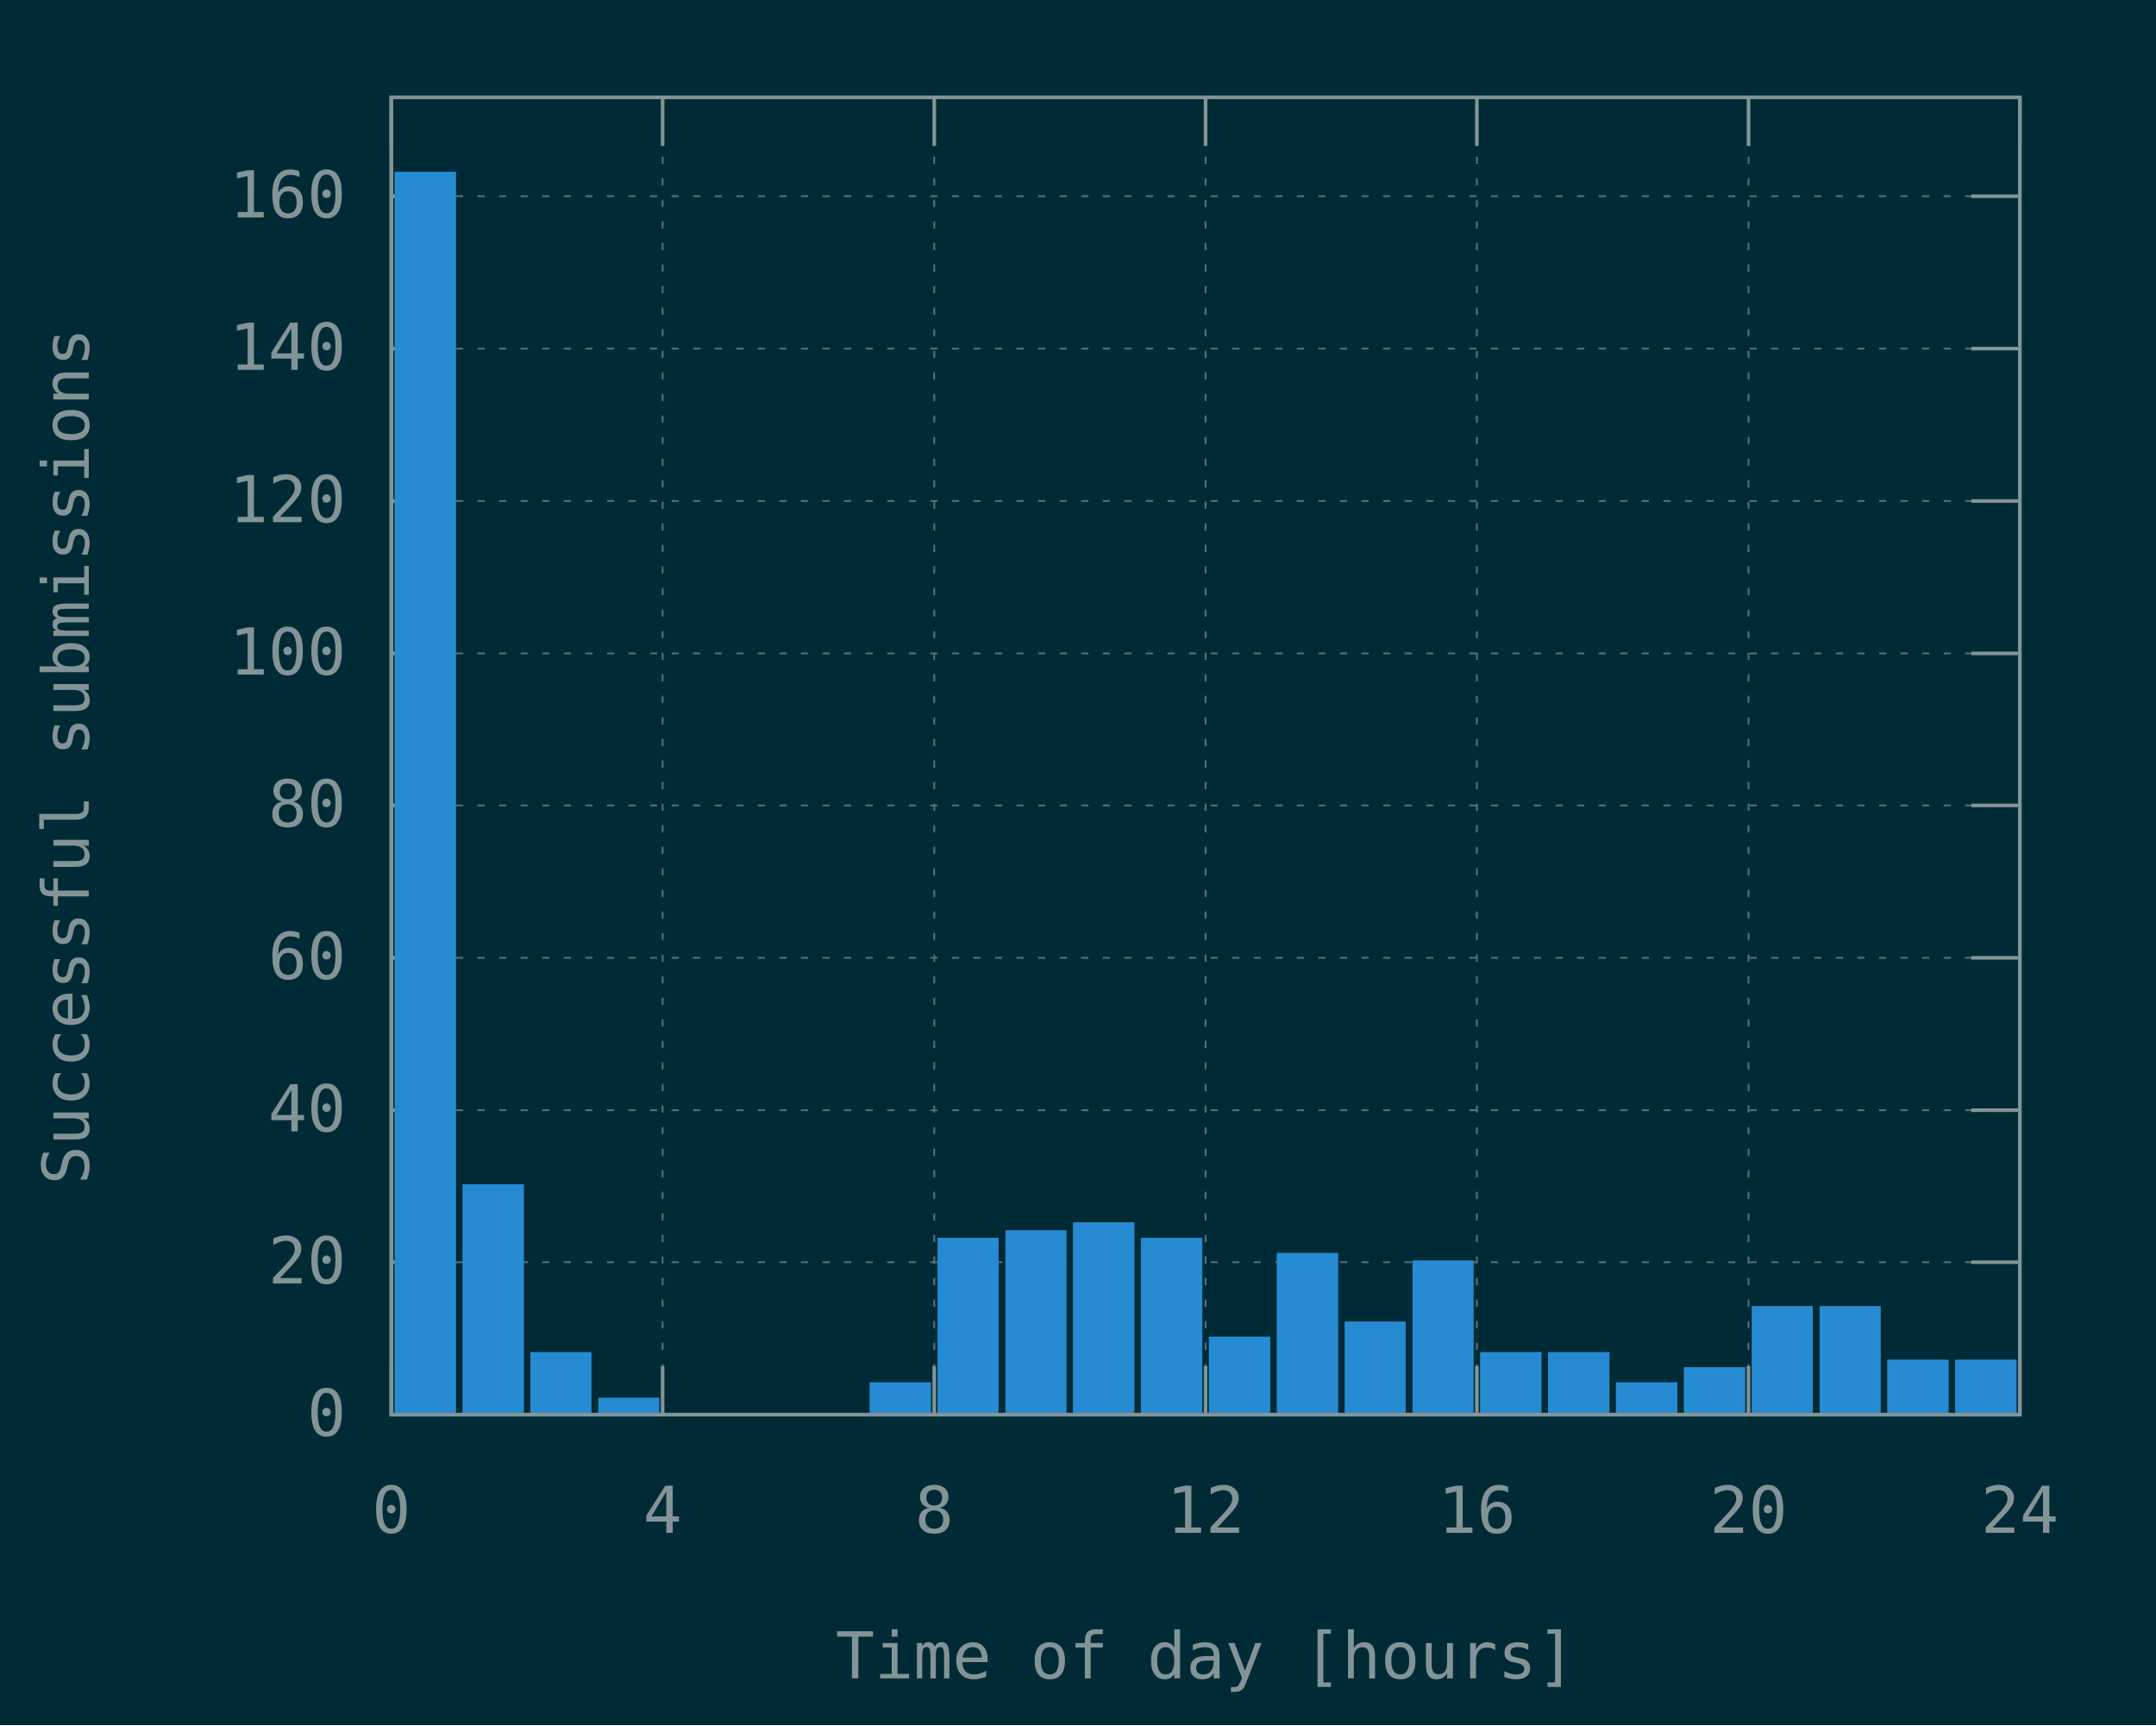
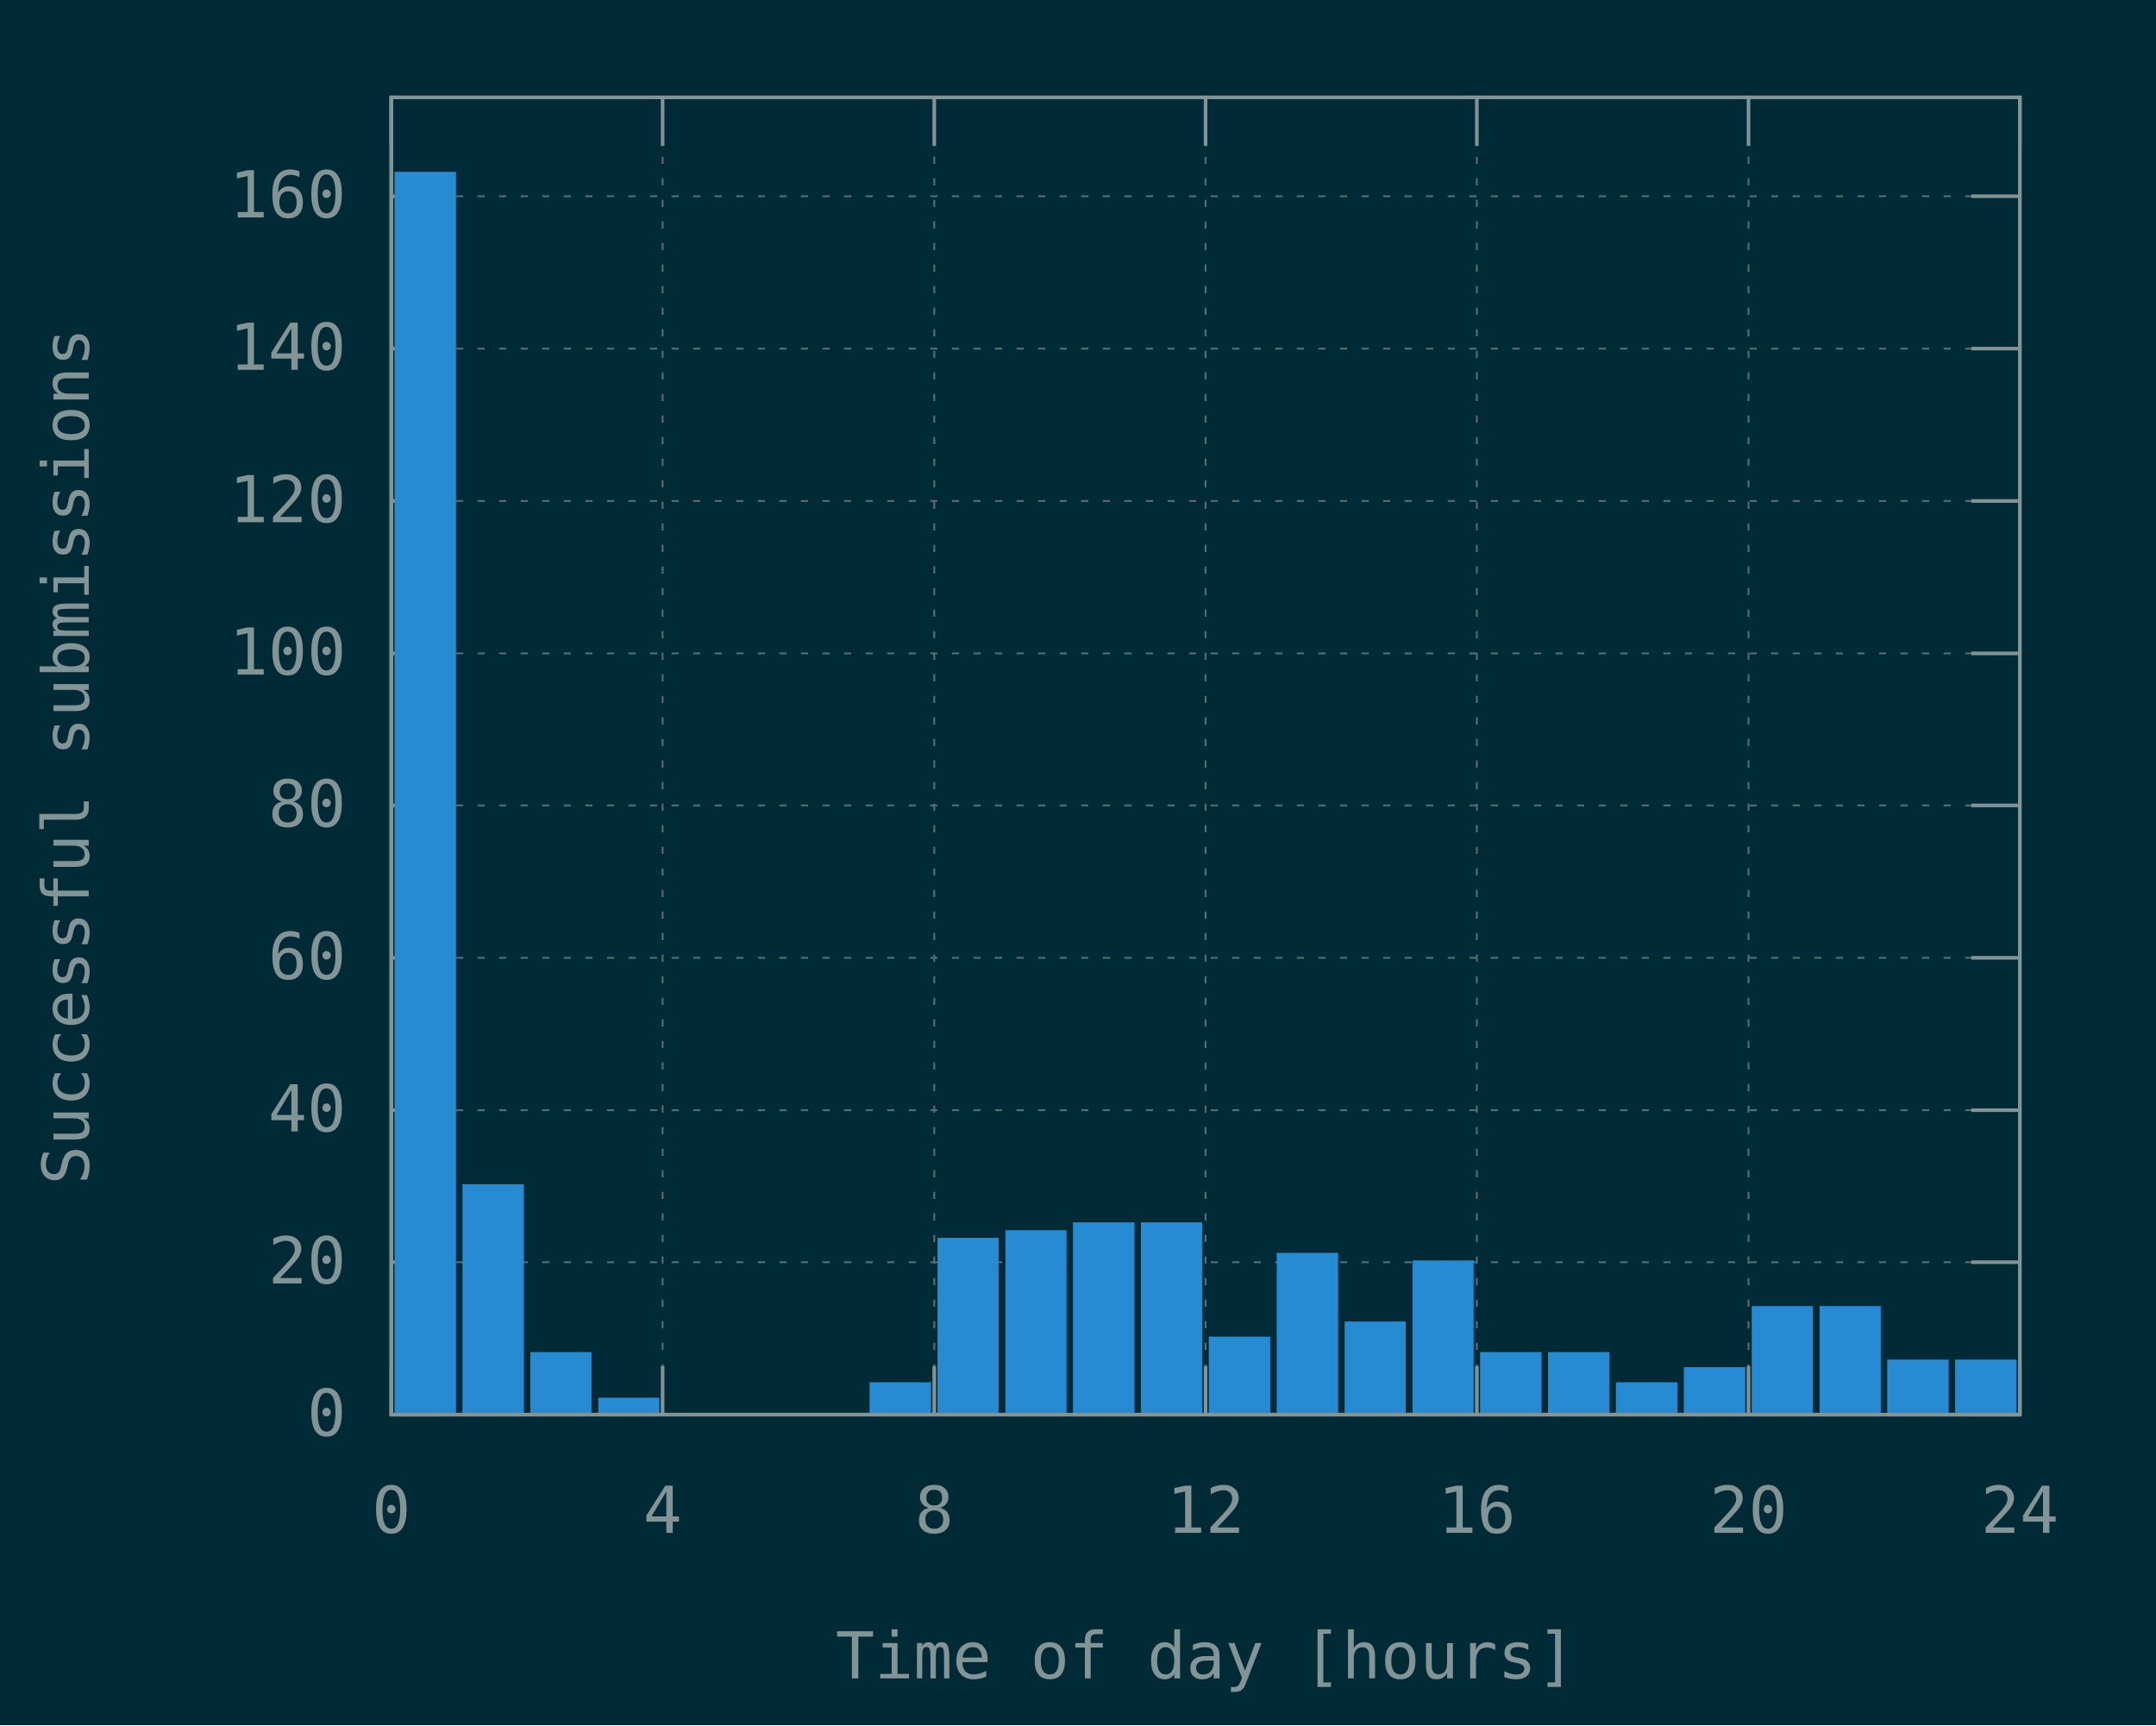
<svg xmlns="http://www.w3.org/2000/svg" xmlns:xlink="http://www.w3.org/1999/xlink" width="600" height="480" viewBox="0 0 600 480">
  <g id="gnuplot_canvas">
    <rect x="0" y="0" width="600" height="480" fill="#002b36" />
    <defs>
      <circle id="gpDot" r="0.5" stroke-width="0.5" stroke="currentColor" />
      <path id="gpPt0" stroke-width="0.148" stroke="currentColor" d="M-1,0 h2 M0,-1 v2" />
      <path id="gpPt1" stroke-width="0.148" stroke="currentColor" d="M-1,-1 L1,1 M1,-1 L-1,1" />
      <path id="gpPt2" stroke-width="0.148" stroke="currentColor" d="M-1,0 L1,0 M0,-1 L0,1 M-1,-1 L1,1 M-1,1 L1,-1" />
      <rect id="gpPt3" stroke-width="0.148" stroke="currentColor" x="-1" y="-1" width="2" height="2" />
      <rect id="gpPt4" stroke-width="0.148" stroke="currentColor" fill="currentColor" x="-1" y="-1" width="2" height="2" />
      <circle id="gpPt5" stroke-width="0.148" stroke="currentColor" cx="0" cy="0" r="1" />
      <use xlink:href="#gpPt5" id="gpPt6" fill="currentColor" stroke="none" />
      <path id="gpPt7" stroke-width="0.148" stroke="currentColor" d="M0,-1.33 L-1.33,0.67 L1.33,0.67 z" />
      <use xlink:href="#gpPt7" id="gpPt8" fill="currentColor" stroke="none" />
      <use xlink:href="#gpPt7" id="gpPt9" stroke="currentColor" transform="rotate(180)" />
      <use xlink:href="#gpPt9" id="gpPt10" fill="currentColor" stroke="none" />
      <use xlink:href="#gpPt3" id="gpPt11" stroke="currentColor" transform="rotate(45)" />
      <use xlink:href="#gpPt11" id="gpPt12" fill="currentColor" stroke="none" />
      <path id="gpPt13" stroke-width="0.148" stroke="currentColor" d="M0,1.330 L1.265,0.411 L0.782,-1.067 L-0.782,-1.076 L-1.265,0.411 z" />
      <use xlink:href="#gpPt13" id="gpPt14" fill="currentColor" stroke="none" />
      <filter id="textbox" filterUnits="objectBoundingBox" x="0" y="0" height="1" width="1">
        <feFlood flood-color="#002B36" flood-opacity="1" result="bgnd" />
        <feComposite in="SourceGraphic" in2="bgnd" operator="atop" />
      </filter>
      <filter id="greybox" filterUnits="objectBoundingBox" x="0" y="0" height="1" width="1">
        <feFlood flood-color="lightgrey" flood-opacity="1" result="grey" />
        <feComposite in="SourceGraphic" in2="grey" operator="atop" />
      </filter>
    </defs>
    <g fill="none" color="#002B36" stroke="currentColor" stroke-width="1.00" stroke-linecap="butt" stroke-linejoin="miter">
</g>
    <g fill="none" color="black" stroke="currentColor" stroke-width="1.00" stroke-linecap="butt" stroke-linejoin="miter">
</g>
    <g fill="none" color="black" stroke="rgb(131, 148, 150)" stroke-width="0.50" stroke-linecap="butt" stroke-linejoin="miter">
</g>
    <g fill="none" color="gray" stroke="currentColor" stroke-width="0.50" stroke-linecap="butt" stroke-linejoin="miter">
      <path stroke="rgb( 88, 110, 117)" stroke-dasharray="2,4" class="gridline" d="M108.9,393.6 L562.1,393.6  " />
    </g>
    <g fill="none" color="gray" stroke="rgb( 88, 110, 117)" stroke-width="1.00" stroke-linecap="butt" stroke-linejoin="miter">
</g>
    <g fill="none" color="black" stroke="currentColor" stroke-width="1.00" stroke-linecap="butt" stroke-linejoin="miter">
      <path stroke="rgb(131, 148, 150)" d="M108.9,393.6 L122.4,393.6 M562.1,393.6 L548.6,393.6  " />
      <g transform="translate(96.3,399.5)" stroke="none" fill="rgb(131,148,150)" font-family="Inconsolata" font-size="18.00" text-anchor="end">
        <text>
          <tspan font-family="Inconsolata"> 0</tspan>
        </text>
      </g>
    </g>
    <g fill="none" color="black" stroke="currentColor" stroke-width="1.00" stroke-linecap="butt" stroke-linejoin="miter">
</g>
    <g fill="none" color="black" stroke="rgb(131, 148, 150)" stroke-width="0.50" stroke-linecap="butt" stroke-linejoin="miter">
</g>
    <g fill="none" color="gray" stroke="currentColor" stroke-width="0.50" stroke-linecap="butt" stroke-linejoin="miter">
      <path stroke="rgb( 88, 110, 117)" stroke-dasharray="2,4" class="gridline" d="M108.9,351.2 L562.1,351.2  " />
    </g>
    <g fill="none" color="gray" stroke="rgb( 88, 110, 117)" stroke-width="1.00" stroke-linecap="butt" stroke-linejoin="miter">
</g>
    <g fill="none" color="black" stroke="currentColor" stroke-width="1.00" stroke-linecap="butt" stroke-linejoin="miter">
      <path stroke="rgb(131, 148, 150)" d="M108.9,351.2 L122.4,351.2 M562.1,351.2 L548.6,351.2  " />
      <g transform="translate(96.3,357.1)" stroke="none" fill="rgb(131,148,150)" font-family="Inconsolata" font-size="18.00" text-anchor="end">
        <text>
          <tspan font-family="Inconsolata"> 20</tspan>
        </text>
      </g>
    </g>
    <g fill="none" color="black" stroke="currentColor" stroke-width="1.00" stroke-linecap="butt" stroke-linejoin="miter">
</g>
    <g fill="none" color="black" stroke="rgb(131, 148, 150)" stroke-width="0.50" stroke-linecap="butt" stroke-linejoin="miter">
</g>
    <g fill="none" color="gray" stroke="currentColor" stroke-width="0.50" stroke-linecap="butt" stroke-linejoin="miter">
      <path stroke="rgb( 88, 110, 117)" stroke-dasharray="2,4" class="gridline" d="M108.9,308.9 L562.1,308.9  " />
    </g>
    <g fill="none" color="gray" stroke="rgb( 88, 110, 117)" stroke-width="1.00" stroke-linecap="butt" stroke-linejoin="miter">
</g>
    <g fill="none" color="black" stroke="currentColor" stroke-width="1.00" stroke-linecap="butt" stroke-linejoin="miter">
      <path stroke="rgb(131, 148, 150)" d="M108.9,308.9 L122.4,308.9 M562.1,308.9 L548.6,308.9  " />
      <g transform="translate(96.3,314.8)" stroke="none" fill="rgb(131,148,150)" font-family="Inconsolata" font-size="18.00" text-anchor="end">
        <text>
          <tspan font-family="Inconsolata"> 40</tspan>
        </text>
      </g>
    </g>
    <g fill="none" color="black" stroke="currentColor" stroke-width="1.00" stroke-linecap="butt" stroke-linejoin="miter">
</g>
    <g fill="none" color="black" stroke="rgb(131, 148, 150)" stroke-width="0.50" stroke-linecap="butt" stroke-linejoin="miter">
</g>
    <g fill="none" color="gray" stroke="currentColor" stroke-width="0.50" stroke-linecap="butt" stroke-linejoin="miter">
      <path stroke="rgb( 88, 110, 117)" stroke-dasharray="2,4" class="gridline" d="M108.9,266.5 L562.1,266.5  " />
    </g>
    <g fill="none" color="gray" stroke="rgb( 88, 110, 117)" stroke-width="1.00" stroke-linecap="butt" stroke-linejoin="miter">
</g>
    <g fill="none" color="black" stroke="currentColor" stroke-width="1.00" stroke-linecap="butt" stroke-linejoin="miter">
      <path stroke="rgb(131, 148, 150)" d="M108.9,266.5 L122.4,266.5 M562.1,266.5 L548.6,266.5  " />
      <g transform="translate(96.3,272.4)" stroke="none" fill="rgb(131,148,150)" font-family="Inconsolata" font-size="18.00" text-anchor="end">
        <text>
          <tspan font-family="Inconsolata"> 60</tspan>
        </text>
      </g>
    </g>
    <g fill="none" color="black" stroke="currentColor" stroke-width="1.00" stroke-linecap="butt" stroke-linejoin="miter">
</g>
    <g fill="none" color="black" stroke="rgb(131, 148, 150)" stroke-width="0.50" stroke-linecap="butt" stroke-linejoin="miter">
</g>
    <g fill="none" color="gray" stroke="currentColor" stroke-width="0.50" stroke-linecap="butt" stroke-linejoin="miter">
      <path stroke="rgb( 88, 110, 117)" stroke-dasharray="2,4" class="gridline" d="M108.9,224.1 L562.1,224.1  " />
    </g>
    <g fill="none" color="gray" stroke="rgb( 88, 110, 117)" stroke-width="1.00" stroke-linecap="butt" stroke-linejoin="miter">
</g>
    <g fill="none" color="black" stroke="currentColor" stroke-width="1.00" stroke-linecap="butt" stroke-linejoin="miter">
      <path stroke="rgb(131, 148, 150)" d="M108.9,224.1 L122.4,224.1 M562.1,224.1 L548.6,224.1  " />
      <g transform="translate(96.3,230.0)" stroke="none" fill="rgb(131,148,150)" font-family="Inconsolata" font-size="18.00" text-anchor="end">
        <text>
          <tspan font-family="Inconsolata"> 80</tspan>
        </text>
      </g>
    </g>
    <g fill="none" color="black" stroke="currentColor" stroke-width="1.00" stroke-linecap="butt" stroke-linejoin="miter">
</g>
    <g fill="none" color="black" stroke="rgb(131, 148, 150)" stroke-width="0.50" stroke-linecap="butt" stroke-linejoin="miter">
</g>
    <g fill="none" color="gray" stroke="currentColor" stroke-width="0.50" stroke-linecap="butt" stroke-linejoin="miter">
      <path stroke="rgb( 88, 110, 117)" stroke-dasharray="2,4" class="gridline" d="M108.9,181.8 L562.1,181.8  " />
    </g>
    <g fill="none" color="gray" stroke="rgb( 88, 110, 117)" stroke-width="1.00" stroke-linecap="butt" stroke-linejoin="miter">
</g>
    <g fill="none" color="black" stroke="currentColor" stroke-width="1.00" stroke-linecap="butt" stroke-linejoin="miter">
      <path stroke="rgb(131, 148, 150)" d="M108.9,181.8 L122.4,181.8 M562.1,181.8 L548.6,181.8  " />
      <g transform="translate(96.3,187.7)" stroke="none" fill="rgb(131,148,150)" font-family="Inconsolata" font-size="18.00" text-anchor="end">
        <text>
          <tspan font-family="Inconsolata"> 100</tspan>
        </text>
      </g>
    </g>
    <g fill="none" color="black" stroke="currentColor" stroke-width="1.00" stroke-linecap="butt" stroke-linejoin="miter">
</g>
    <g fill="none" color="black" stroke="rgb(131, 148, 150)" stroke-width="0.50" stroke-linecap="butt" stroke-linejoin="miter">
</g>
    <g fill="none" color="gray" stroke="currentColor" stroke-width="0.50" stroke-linecap="butt" stroke-linejoin="miter">
      <path stroke="rgb( 88, 110, 117)" stroke-dasharray="2,4" class="gridline" d="M108.9,139.4 L562.1,139.4  " />
    </g>
    <g fill="none" color="gray" stroke="rgb( 88, 110, 117)" stroke-width="1.00" stroke-linecap="butt" stroke-linejoin="miter">
</g>
    <g fill="none" color="black" stroke="currentColor" stroke-width="1.00" stroke-linecap="butt" stroke-linejoin="miter">
      <path stroke="rgb(131, 148, 150)" d="M108.9,139.4 L122.4,139.4 M562.1,139.4 L548.6,139.4  " />
      <g transform="translate(96.3,145.3)" stroke="none" fill="rgb(131,148,150)" font-family="Inconsolata" font-size="18.00" text-anchor="end">
        <text>
          <tspan font-family="Inconsolata"> 120</tspan>
        </text>
      </g>
    </g>
    <g fill="none" color="black" stroke="currentColor" stroke-width="1.00" stroke-linecap="butt" stroke-linejoin="miter">
</g>
    <g fill="none" color="black" stroke="rgb(131, 148, 150)" stroke-width="0.50" stroke-linecap="butt" stroke-linejoin="miter">
</g>
    <g fill="none" color="gray" stroke="currentColor" stroke-width="0.50" stroke-linecap="butt" stroke-linejoin="miter">
      <path stroke="rgb( 88, 110, 117)" stroke-dasharray="2,4" class="gridline" d="M108.9,97.0 L562.1,97.0  " />
    </g>
    <g fill="none" color="gray" stroke="rgb( 88, 110, 117)" stroke-width="1.00" stroke-linecap="butt" stroke-linejoin="miter">
</g>
    <g fill="none" color="black" stroke="currentColor" stroke-width="1.00" stroke-linecap="butt" stroke-linejoin="miter">
      <path stroke="rgb(131, 148, 150)" d="M108.9,97.0 L122.4,97.0 M562.1,97.0 L548.6,97.0  " />
      <g transform="translate(96.3,102.9)" stroke="none" fill="rgb(131,148,150)" font-family="Inconsolata" font-size="18.00" text-anchor="end">
        <text>
          <tspan font-family="Inconsolata"> 140</tspan>
        </text>
      </g>
    </g>
    <g fill="none" color="black" stroke="currentColor" stroke-width="1.00" stroke-linecap="butt" stroke-linejoin="miter">
</g>
    <g fill="none" color="black" stroke="rgb(131, 148, 150)" stroke-width="0.50" stroke-linecap="butt" stroke-linejoin="miter">
</g>
    <g fill="none" color="gray" stroke="currentColor" stroke-width="0.50" stroke-linecap="butt" stroke-linejoin="miter">
      <path stroke="rgb( 88, 110, 117)" stroke-dasharray="2,4" class="gridline" d="M108.9,54.6 L562.1,54.6  " />
    </g>
    <g fill="none" color="gray" stroke="rgb( 88, 110, 117)" stroke-width="1.00" stroke-linecap="butt" stroke-linejoin="miter">
</g>
    <g fill="none" color="black" stroke="currentColor" stroke-width="1.00" stroke-linecap="butt" stroke-linejoin="miter">
      <path stroke="rgb(131, 148, 150)" d="M108.9,54.6 L122.4,54.6 M562.1,54.6 L548.6,54.6  " />
      <g transform="translate(96.3,60.5)" stroke="none" fill="rgb(131,148,150)" font-family="Inconsolata" font-size="18.00" text-anchor="end">
        <text>
          <tspan font-family="Inconsolata"> 160</tspan>
        </text>
      </g>
    </g>
    <g fill="none" color="black" stroke="currentColor" stroke-width="1.00" stroke-linecap="butt" stroke-linejoin="miter">
</g>
    <g fill="none" color="black" stroke="rgb(131, 148, 150)" stroke-width="0.50" stroke-linecap="butt" stroke-linejoin="miter">
</g>
    <g fill="none" color="gray" stroke="currentColor" stroke-width="0.50" stroke-linecap="butt" stroke-linejoin="miter">
      <path stroke="rgb( 88, 110, 117)" stroke-dasharray="2,4" class="gridline" d="M108.9,393.6 L108.9,27.1  " />
    </g>
    <g fill="none" color="gray" stroke="rgb( 88, 110, 117)" stroke-width="1.00" stroke-linecap="butt" stroke-linejoin="miter">
</g>
    <g fill="none" color="black" stroke="currentColor" stroke-width="1.00" stroke-linecap="butt" stroke-linejoin="miter">
      <path stroke="rgb(131, 148, 150)" d="M108.9,393.6 L108.9,380.1 M108.9,27.1 L108.9,40.6  " />
      <g transform="translate(108.9,426.5)" stroke="none" fill="rgb(131,148,150)" font-family="Inconsolata" font-size="18.00" text-anchor="middle">
        <text>
          <tspan font-family="Inconsolata"> 0</tspan>
        </text>
      </g>
    </g>
    <g fill="none" color="black" stroke="currentColor" stroke-width="1.00" stroke-linecap="butt" stroke-linejoin="miter">
</g>
    <g fill="none" color="black" stroke="rgb(131, 148, 150)" stroke-width="0.50" stroke-linecap="butt" stroke-linejoin="miter">
</g>
    <g fill="none" color="gray" stroke="currentColor" stroke-width="0.50" stroke-linecap="butt" stroke-linejoin="miter">
      <path stroke="rgb( 88, 110, 117)" stroke-dasharray="2,4" class="gridline" d="M184.4,393.6 L184.4,27.1  " />
    </g>
    <g fill="none" color="gray" stroke="rgb( 88, 110, 117)" stroke-width="1.00" stroke-linecap="butt" stroke-linejoin="miter">
</g>
    <g fill="none" color="black" stroke="currentColor" stroke-width="1.00" stroke-linecap="butt" stroke-linejoin="miter">
      <path stroke="rgb(131, 148, 150)" d="M184.4,393.6 L184.4,380.1 M184.4,27.1 L184.4,40.6  " />
      <g transform="translate(184.4,426.5)" stroke="none" fill="rgb(131,148,150)" font-family="Inconsolata" font-size="18.00" text-anchor="middle">
        <text>
          <tspan font-family="Inconsolata"> 4</tspan>
        </text>
      </g>
    </g>
    <g fill="none" color="black" stroke="currentColor" stroke-width="1.00" stroke-linecap="butt" stroke-linejoin="miter">
</g>
    <g fill="none" color="black" stroke="rgb(131, 148, 150)" stroke-width="0.50" stroke-linecap="butt" stroke-linejoin="miter">
</g>
    <g fill="none" color="gray" stroke="currentColor" stroke-width="0.50" stroke-linecap="butt" stroke-linejoin="miter">
      <path stroke="rgb( 88, 110, 117)" stroke-dasharray="2,4" class="gridline" d="M260.0,393.6 L260.0,27.1  " />
    </g>
    <g fill="none" color="gray" stroke="rgb( 88, 110, 117)" stroke-width="1.00" stroke-linecap="butt" stroke-linejoin="miter">
</g>
    <g fill="none" color="black" stroke="currentColor" stroke-width="1.00" stroke-linecap="butt" stroke-linejoin="miter">
      <path stroke="rgb(131, 148, 150)" d="M260.0,393.6 L260.0,380.1 M260.0,27.1 L260.0,40.6  " />
      <g transform="translate(260.0,426.5)" stroke="none" fill="rgb(131,148,150)" font-family="Inconsolata" font-size="18.00" text-anchor="middle">
        <text>
          <tspan font-family="Inconsolata"> 8</tspan>
        </text>
      </g>
    </g>
    <g fill="none" color="black" stroke="currentColor" stroke-width="1.00" stroke-linecap="butt" stroke-linejoin="miter">
</g>
    <g fill="none" color="black" stroke="rgb(131, 148, 150)" stroke-width="0.50" stroke-linecap="butt" stroke-linejoin="miter">
</g>
    <g fill="none" color="gray" stroke="currentColor" stroke-width="0.50" stroke-linecap="butt" stroke-linejoin="miter">
      <path stroke="rgb( 88, 110, 117)" stroke-dasharray="2,4" class="gridline" d="M335.5,393.6 L335.5,27.1  " />
    </g>
    <g fill="none" color="gray" stroke="rgb( 88, 110, 117)" stroke-width="1.00" stroke-linecap="butt" stroke-linejoin="miter">
</g>
    <g fill="none" color="black" stroke="currentColor" stroke-width="1.00" stroke-linecap="butt" stroke-linejoin="miter">
      <path stroke="rgb(131, 148, 150)" d="M335.5,393.6 L335.5,380.1 M335.5,27.1 L335.5,40.6  " />
      <g transform="translate(335.5,426.5)" stroke="none" fill="rgb(131,148,150)" font-family="Inconsolata" font-size="18.00" text-anchor="middle">
        <text>
          <tspan font-family="Inconsolata"> 12</tspan>
        </text>
      </g>
    </g>
    <g fill="none" color="black" stroke="currentColor" stroke-width="1.00" stroke-linecap="butt" stroke-linejoin="miter">
</g>
    <g fill="none" color="black" stroke="rgb(131, 148, 150)" stroke-width="0.50" stroke-linecap="butt" stroke-linejoin="miter">
</g>
    <g fill="none" color="gray" stroke="currentColor" stroke-width="0.50" stroke-linecap="butt" stroke-linejoin="miter">
      <path stroke="rgb( 88, 110, 117)" stroke-dasharray="2,4" class="gridline" d="M411.0,393.6 L411.0,27.1  " />
    </g>
    <g fill="none" color="gray" stroke="rgb( 88, 110, 117)" stroke-width="1.00" stroke-linecap="butt" stroke-linejoin="miter">
</g>
    <g fill="none" color="black" stroke="currentColor" stroke-width="1.00" stroke-linecap="butt" stroke-linejoin="miter">
      <path stroke="rgb(131, 148, 150)" d="M411.0,393.6 L411.0,380.1 M411.0,27.1 L411.0,40.6  " />
      <g transform="translate(411.0,426.5)" stroke="none" fill="rgb(131,148,150)" font-family="Inconsolata" font-size="18.00" text-anchor="middle">
        <text>
          <tspan font-family="Inconsolata"> 16</tspan>
        </text>
      </g>
    </g>
    <g fill="none" color="black" stroke="currentColor" stroke-width="1.00" stroke-linecap="butt" stroke-linejoin="miter">
</g>
    <g fill="none" color="black" stroke="rgb(131, 148, 150)" stroke-width="0.50" stroke-linecap="butt" stroke-linejoin="miter">
</g>
    <g fill="none" color="gray" stroke="currentColor" stroke-width="0.50" stroke-linecap="butt" stroke-linejoin="miter">
      <path stroke="rgb( 88, 110, 117)" stroke-dasharray="2,4" class="gridline" d="M486.6,393.6 L486.6,40.6 L486.6,27.1  " />
    </g>
    <g fill="none" color="gray" stroke="rgb( 88, 110, 117)" stroke-width="1.00" stroke-linecap="butt" stroke-linejoin="miter">
</g>
    <g fill="none" color="black" stroke="currentColor" stroke-width="1.00" stroke-linecap="butt" stroke-linejoin="miter">
      <path stroke="rgb(131, 148, 150)" d="M486.6,393.6 L486.6,380.1 M486.6,27.1 L486.6,40.6  " />
      <g transform="translate(486.6,426.5)" stroke="none" fill="rgb(131,148,150)" font-family="Inconsolata" font-size="18.00" text-anchor="middle">
        <text>
          <tspan font-family="Inconsolata"> 20</tspan>
        </text>
      </g>
    </g>
    <g fill="none" color="black" stroke="currentColor" stroke-width="1.00" stroke-linecap="butt" stroke-linejoin="miter">
</g>
    <g fill="none" color="black" stroke="rgb(131, 148, 150)" stroke-width="0.50" stroke-linecap="butt" stroke-linejoin="miter">
</g>
    <g fill="none" color="gray" stroke="currentColor" stroke-width="0.50" stroke-linecap="butt" stroke-linejoin="miter">
      <path stroke="rgb( 88, 110, 117)" stroke-dasharray="2,4" class="gridline" d="M562.1,393.6 L562.1,27.1  " />
    </g>
    <g fill="none" color="gray" stroke="rgb( 88, 110, 117)" stroke-width="1.00" stroke-linecap="butt" stroke-linejoin="miter">
</g>
    <g fill="none" color="black" stroke="currentColor" stroke-width="1.00" stroke-linecap="butt" stroke-linejoin="miter">
      <path stroke="rgb(131, 148, 150)" d="M562.1,393.6 L562.1,380.1 M562.1,27.1 L562.1,40.6  " />
      <g transform="translate(562.1,426.5)" stroke="none" fill="rgb(131,148,150)" font-family="Inconsolata" font-size="18.00" text-anchor="middle">
        <text>
          <tspan font-family="Inconsolata"> 24</tspan>
        </text>
      </g>
    </g>
    <g fill="none" color="black" stroke="currentColor" stroke-width="1.00" stroke-linecap="butt" stroke-linejoin="miter">
</g>
    <g fill="none" color="black" stroke="currentColor" stroke-width="1.00" stroke-linecap="butt" stroke-linejoin="miter">
      <path stroke="rgb(131, 148, 150)" d="M108.9,27.1 L108.9,393.6 L562.1,393.6 L562.1,27.1 L108.9,27.1 Z  " />
    </g>
    <g fill="none" color="black" stroke="currentColor" stroke-width="1.00" stroke-linecap="butt" stroke-linejoin="miter">
      <g transform="translate(24.7,210.4) rotate(270)" stroke="none" fill="rgb(131,148,150)" font-family="Inconsolata" font-size="18.00" text-anchor="middle">
        <text>
          <tspan font-family="Inconsolata">Successful submissions</tspan>
        </text>
      </g>
    </g>
    <g fill="none" color="black" stroke="currentColor" stroke-width="1.00" stroke-linecap="butt" stroke-linejoin="miter">
      <g transform="translate(335.5,467.0)" stroke="none" fill="rgb(131,148,150)" font-family="Inconsolata" font-size="18.00" text-anchor="middle">
        <text>
          <tspan font-family="Inconsolata">Time of day [hours]</tspan>
        </text>
      </g>
    </g>
    <g fill="none" color="black" stroke="currentColor" stroke-width="1.00" stroke-linecap="butt" stroke-linejoin="miter">
</g>
    <g id="gnuplot_plot_1">
      <g fill="none" color="black" stroke="currentColor" stroke-width="1.00" stroke-linecap="butt" stroke-linejoin="miter">
        <g stroke="none" shape-rendering="crispEdges">
          <polygon fill="rgb( 38, 139, 210)" points="110.3,393.6 126.5,393.6 126.5,48.2 110.3,48.2 " />
        </g>
        <path stroke="rgb( 38, 139, 210)" d="M110.3,393.6 L110.3,48.3 L126.4,48.3 L126.4,393.6 L110.3,393.6 Z  " />
        <g stroke="none" shape-rendering="crispEdges">
          <polygon fill="rgb( 38, 139, 210)" points="129.2,393.6 145.4,393.6 145.4,329.9 129.2,329.9 " />
        </g>
        <path stroke="rgb( 38, 139, 210)" d="M129.2,393.6 L129.2,330.0 L145.3,330.0 L145.3,393.6 L129.2,393.6 Z  " />
        <g stroke="none" shape-rendering="crispEdges">
          <polygon fill="rgb( 38, 139, 210)" points="148.1,393.6 164.2,393.6 164.2,376.6 148.1,376.6 " />
        </g>
        <path stroke="rgb( 38, 139, 210)" d="M148.1,393.6 L148.1,376.7 L164.1,376.7 L164.1,393.6 L148.1,393.6 Z  " />
        <g stroke="none" shape-rendering="crispEdges">
          <polygon fill="rgb( 38, 139, 210)" points="167.0,393.6 183.1,393.6 183.1,389.3 167.0,389.3 " />
        </g>
        <path stroke="rgb( 38, 139, 210)" d="M167.0,393.6 L167.0,389.4 L183.0,389.4 L183.0,393.6 L167.0,393.6 Z  " />
        <g stroke="none" shape-rendering="crispEdges">
          <polygon fill="rgb( 38, 139, 210)" points="242.5,393.6 258.7,393.6 258.7,385.0 242.5,385.0 " />
        </g>
        <path stroke="rgb( 38, 139, 210)" d="M242.5,393.6 L242.5,385.1 L258.6,385.1 L258.6,393.6 L242.5,393.6 Z  " />
        <g stroke="none" shape-rendering="crispEdges">
          <polygon fill="rgb( 38, 139, 210)" points="261.4,393.6 277.5,393.6 277.5,344.8 261.4,344.8 " />
        </g>
        <path stroke="rgb( 38, 139, 210)" d="M261.4,393.6 L261.4,344.9 L277.4,344.9 L277.4,393.6 L261.4,393.6 Z  " />
        <g stroke="none" shape-rendering="crispEdges">
          <polygon fill="rgb( 38, 139, 210)" points="280.3,393.6 296.4,393.6 296.4,342.7 280.3,342.7 " />
        </g>
        <path stroke="rgb( 38, 139, 210)" d="M280.3,393.6 L280.3,342.8 L296.3,342.8 L296.3,393.6 L280.3,393.6 Z  " />
        <g stroke="none" shape-rendering="crispEdges">
          <polygon fill="rgb( 38, 139, 210)" points="299.1,393.6 315.3,393.6 315.3,340.5 299.1,340.5 " />
        </g>
        <path stroke="rgb( 38, 139, 210)" d="M299.1,393.6 L299.1,340.6 L315.2,340.6 L315.2,393.6 L299.1,393.6 Z  " />
        <g stroke="none" shape-rendering="crispEdges">
-           <polygon fill="rgb( 38, 139, 210)" points="318.0,393.6 334.2,393.6 334.2,344.8 318.0,344.8 " />
-         </g>
-         <path stroke="rgb( 38, 139, 210)" d="M318.0,393.6 L318.0,344.9 L334.1,344.9 L334.1,393.6 L318.0,393.6 Z  " />
+           <polygon fill="rgb( 38, 139, 210)" points="318.0,393.6 334.2,393.6 334.2,340.5 318.0,340.5 " />
+         </g>
+         <path stroke="rgb( 38, 139, 210)" d="M318.0,393.6 L318.0,340.6 L334.1,340.6 L334.1,393.6 L318.0,393.6 Z  " />
        <g stroke="none" shape-rendering="crispEdges">
          <polygon fill="rgb( 38, 139, 210)" points="336.9,393.6 353.1,393.6 353.1,372.3 336.9,372.3 " />
        </g>
        <path stroke="rgb( 38, 139, 210)" d="M336.9,393.6 L336.9,372.4 L353.0,372.4 L353.0,393.6 L336.9,393.6 Z  " />
        <g stroke="none" shape-rendering="crispEdges">
          <polygon fill="rgb( 38, 139, 210)" points="355.8,393.6 372.0,393.6 372.0,349.0 355.8,349.0 " />
        </g>
        <path stroke="rgb( 38, 139, 210)" d="M355.8,393.6 L355.8,349.1 L371.9,349.1 L371.9,393.6 L355.8,393.6 Z  " />
        <g stroke="none" shape-rendering="crispEdges">
          <polygon fill="rgb( 38, 139, 210)" points="374.7,393.6 390.8,393.6 390.8,368.1 374.7,368.1 " />
        </g>
        <path stroke="rgb( 38, 139, 210)" d="M374.7,393.6 L374.7,368.2 L390.7,368.2 L390.7,393.6 L374.7,393.6 Z  " />
        <g stroke="none" shape-rendering="crispEdges">
          <polygon fill="rgb( 38, 139, 210)" points="393.6,393.6 409.7,393.6 409.7,351.1 393.6,351.1 " />
        </g>
        <path stroke="rgb( 38, 139, 210)" d="M393.6,393.6 L393.6,351.2 L409.6,351.2 L409.6,393.6 L393.6,393.6 Z  " />
        <g stroke="none" shape-rendering="crispEdges">
          <polygon fill="rgb( 38, 139, 210)" points="412.4,393.6 428.6,393.6 428.6,376.6 412.4,376.6 " />
        </g>
        <path stroke="rgb( 38, 139, 210)" d="M412.4,393.6 L412.4,376.7 L428.5,376.7 L428.5,393.6 L412.4,393.6 Z  " />
        <g stroke="none" shape-rendering="crispEdges">
          <polygon fill="rgb( 38, 139, 210)" points="431.3,393.6 447.5,393.6 447.5,376.6 431.3,376.6 " />
        </g>
        <path stroke="rgb( 38, 139, 210)" d="M431.3,393.6 L431.3,376.7 L447.4,376.7 L447.4,393.6 L431.3,393.6 Z  " />
        <g stroke="none" shape-rendering="crispEdges">
          <polygon fill="rgb( 38, 139, 210)" points="450.2,393.6 466.4,393.6 466.4,385.0 450.2,385.0 " />
        </g>
        <path stroke="rgb( 38, 139, 210)" d="M450.2,393.6 L450.2,385.1 L466.3,385.1 L466.3,393.6 L450.2,393.6 Z  " />
        <g stroke="none" shape-rendering="crispEdges">
          <polygon fill="rgb( 38, 139, 210)" points="469.1,393.6 485.3,393.6 485.3,380.8 469.1,380.8 " />
        </g>
        <path stroke="rgb( 38, 139, 210)" d="M469.1,393.6 L469.1,380.9 L485.2,380.9 L485.2,393.6 L469.1,393.6 Z  " />
        <g stroke="none" shape-rendering="crispEdges">
          <polygon fill="rgb( 38, 139, 210)" points="488.0,393.6 504.1,393.6 504.1,363.8 488.0,363.8 " />
        </g>
        <path stroke="rgb( 38, 139, 210)" d="M488.0,393.6 L488.0,363.9 L504.0,363.9 L504.0,393.6 L488.0,393.6 Z  " />
        <g stroke="none" shape-rendering="crispEdges">
          <polygon fill="rgb( 38, 139, 210)" points="506.9,393.6 523.0,393.6 523.0,363.8 506.9,363.8 " />
        </g>
        <path stroke="rgb( 38, 139, 210)" d="M506.9,393.6 L506.9,363.9 L522.9,363.9 L522.9,393.6 L506.9,393.6 Z  " />
        <g stroke="none" shape-rendering="crispEdges">
          <polygon fill="rgb( 38, 139, 210)" points="525.7,393.6 541.9,393.6 541.9,378.7 525.7,378.7 " />
        </g>
        <path stroke="rgb( 38, 139, 210)" d="M525.7,393.6 L525.7,378.8 L541.8,378.8 L541.8,393.6 L525.7,393.6 Z  " />
        <g stroke="none" shape-rendering="crispEdges">
          <polygon fill="rgb( 38, 139, 210)" points="544.6,393.6 560.8,393.6 560.8,378.7 544.6,378.7 " />
        </g>
        <path stroke="rgb( 38, 139, 210)" d="M544.6,393.6 L544.6,378.8 L560.7,378.8 L560.7,393.6 L544.6,393.6 Z  " />
      </g>
    </g>
    <g fill="none" color="#002B36" stroke="rgb( 38, 139, 210)" stroke-width="2.00" stroke-linecap="butt" stroke-linejoin="miter">
</g>
    <g fill="none" color="black" stroke="currentColor" stroke-width="2.00" stroke-linecap="butt" stroke-linejoin="miter">
</g>
    <g fill="none" color="black" stroke="black" stroke-width="1.00" stroke-linecap="butt" stroke-linejoin="miter">
</g>
    <g fill="none" color="black" stroke="currentColor" stroke-width="1.00" stroke-linecap="butt" stroke-linejoin="miter">
      <path stroke="rgb(131, 148, 150)" d="M108.9,27.1 L108.9,393.6 L562.1,393.6 L562.1,27.1 L108.9,27.1 Z  " />
    </g>
    <g fill="none" color="black" stroke="currentColor" stroke-width="1.00" stroke-linecap="butt" stroke-linejoin="miter">
</g>
  </g>
</svg>
